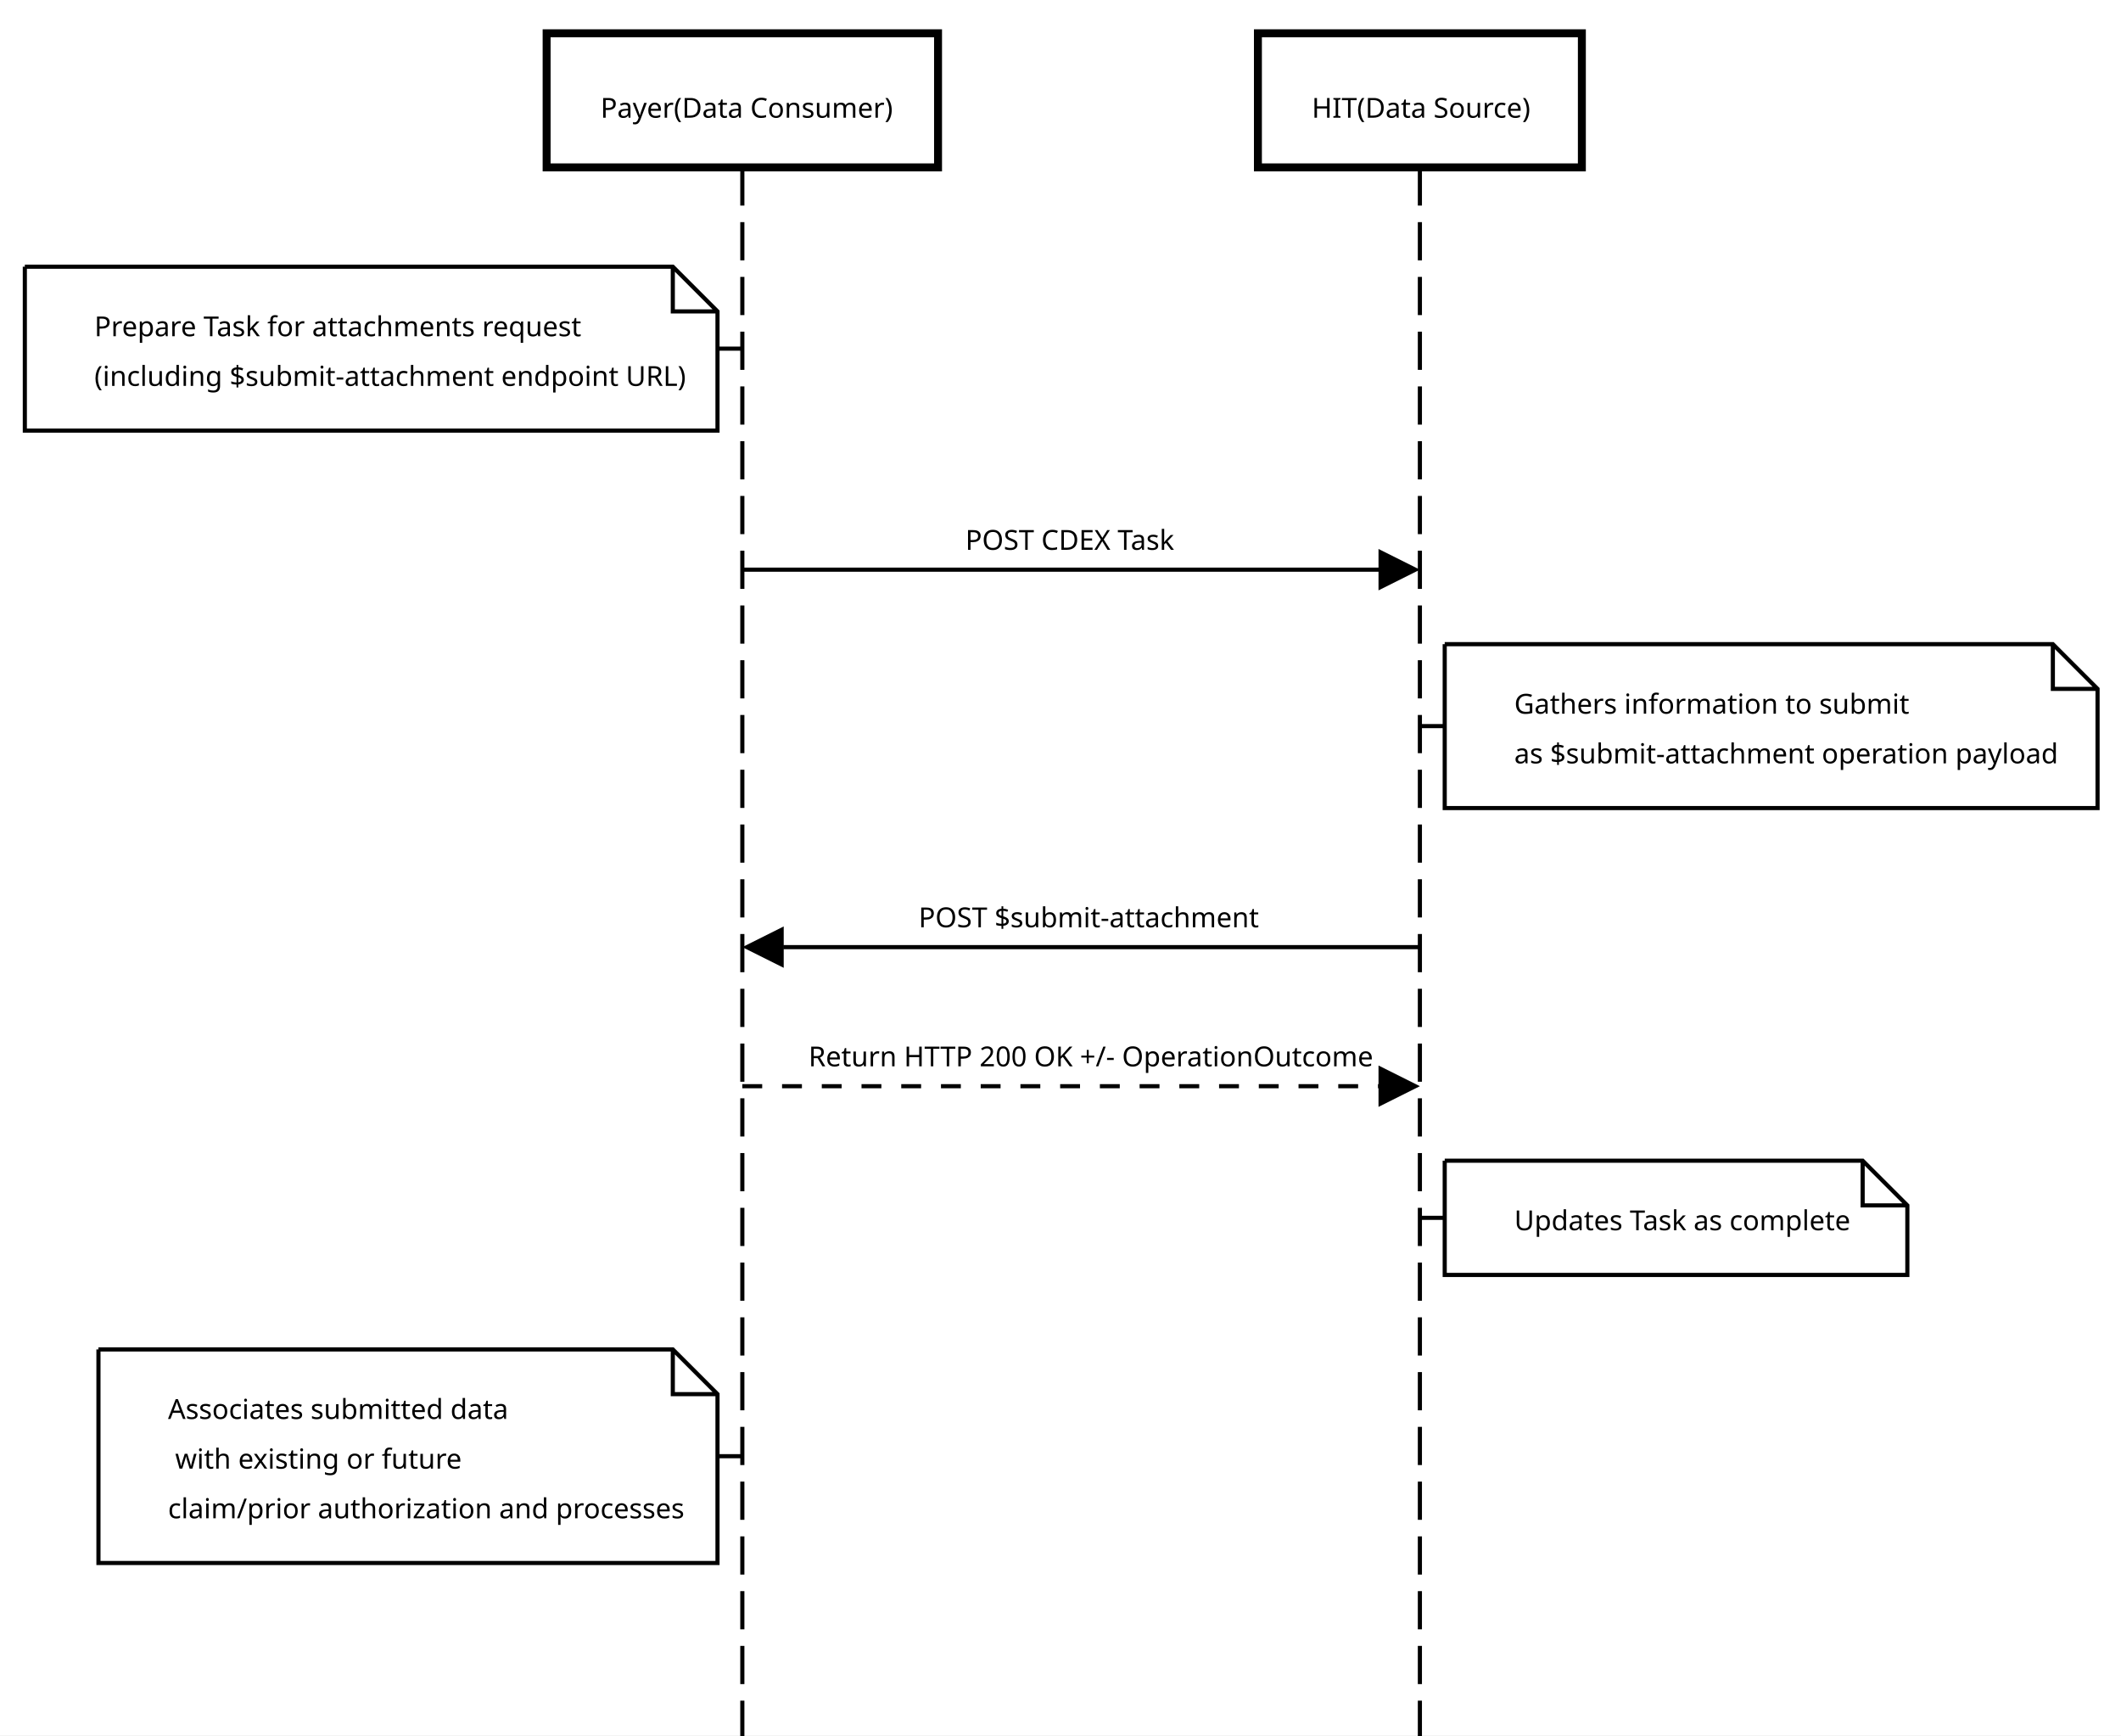
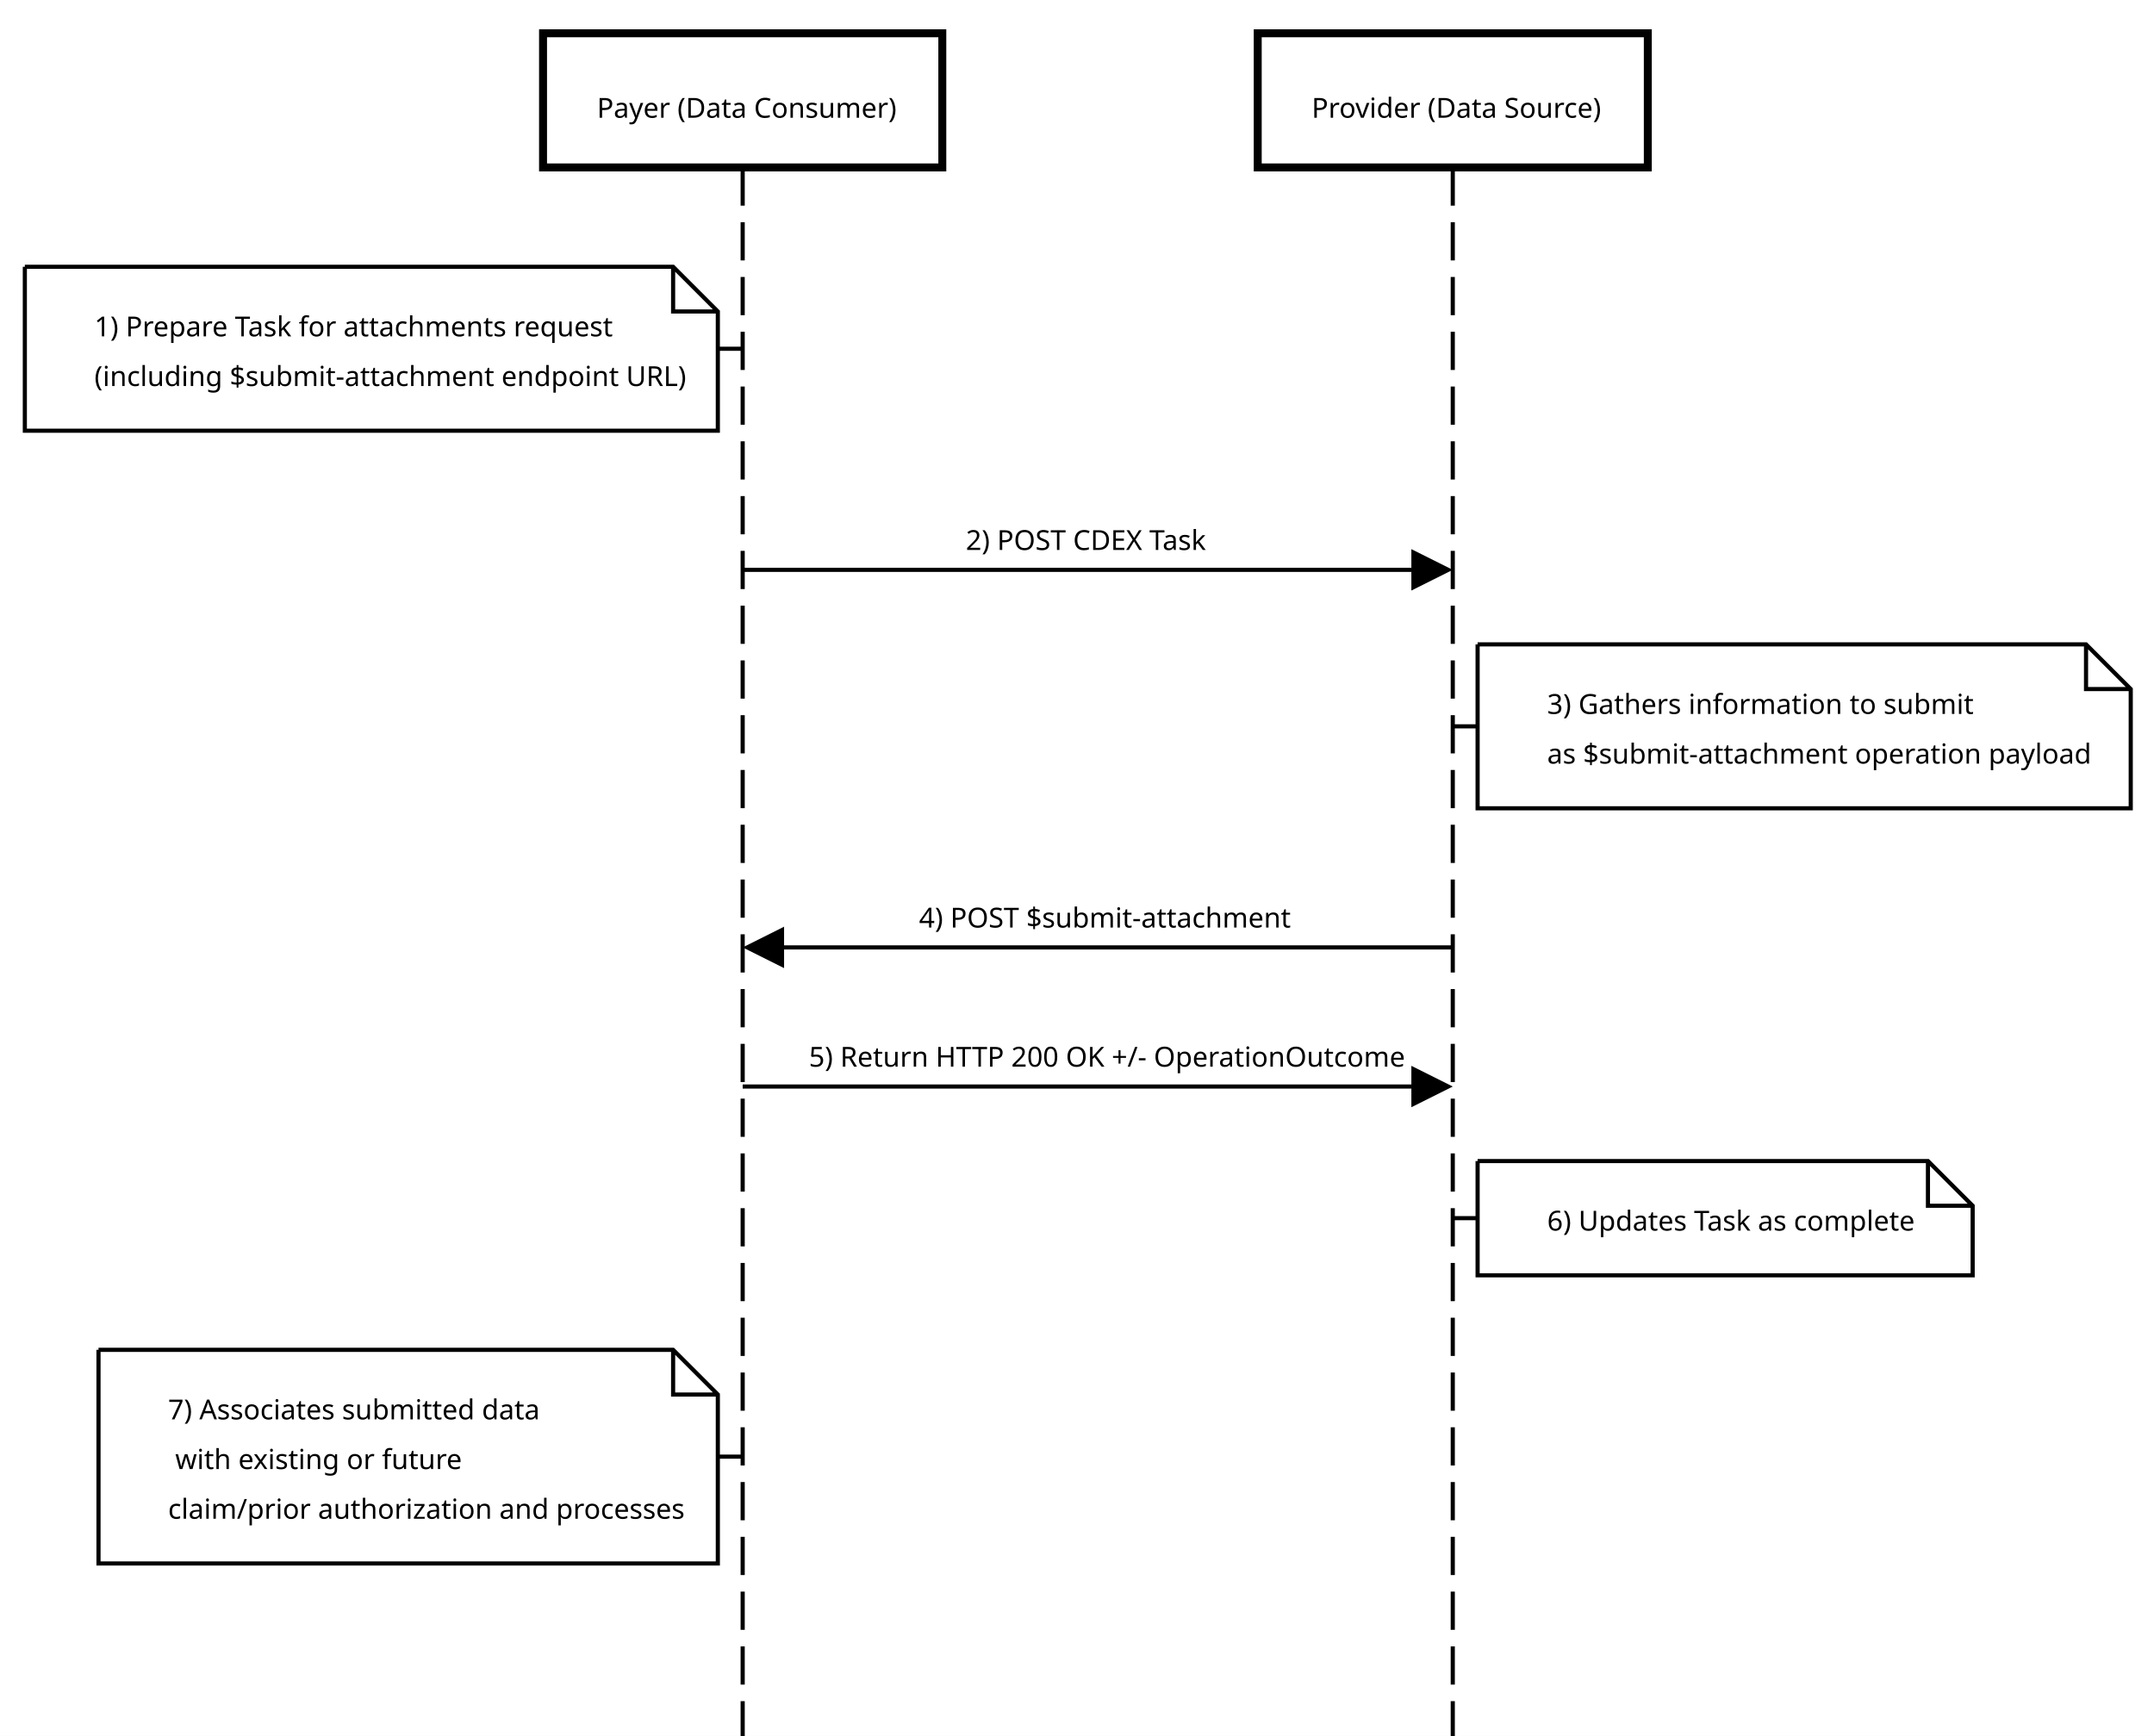
- <svg xmlns="http://www.w3.org/2000/svg" version="1.1" width="1127" height="922">
+ <svg xmlns="http://www.w3.org/2000/svg" version="1.1" width="1144" height="922">
  <defs />
  <g>
    <g />
    <g />
    <g />
    <g />
    <g />
    <g />
    <g />
    <g />
    <g />
    <g />
    <g />
    <g>
-       <rect fill="white" stroke="none" x="0" y="0" width="1127" height="922" />
+       <rect fill="white" stroke="none" x="0" y="0" width="1144" height="922" />
    </g>
    <g />
    <g>
      <path fill="none" stroke="black" paint-order="fill stroke markers" d=" M 394.439 88.926 L 394.439 922.776" stroke-miterlimit="10" stroke-width="2.199" stroke-dasharray="20.298,8.796" />
-       <path fill="none" stroke="black" paint-order="fill stroke markers" d=" M 754.462 88.926 L 754.462 922.776" stroke-miterlimit="10" stroke-width="2.199" stroke-dasharray="20.298,8.796" />
+       <path fill="none" stroke="black" paint-order="fill stroke markers" d=" M 771.57 88.926 L 771.57 922.776" stroke-miterlimit="10" stroke-width="2.199" stroke-dasharray="20.298,8.796" />
    </g>
    <g>
      <path fill="none" stroke="none" />
      <g>
-         <path fill="white" stroke="black" paint-order="fill stroke markers" d=" M 290.447 17.68 L 498.431 17.68 L 498.431 88.926 L 290.447 88.926 L 290.447 17.68 Z" stroke-miterlimit="10" stroke-width="4.222" stroke-dasharray="" />
+         <path fill="white" stroke="black" paint-order="fill stroke markers" d=" M 288.41 17.68 L 500.468 17.68 L 500.468 88.926 L 288.41 88.926 L 288.41 17.68 Z" stroke-miterlimit="10" stroke-width="4.222" stroke-dasharray="" />
      </g>
      <g>
        <g />
-         <text fill="black" stroke="none" font-family="sans-serif" font-size="11pt" font-style="normal" font-weight="normal" text-decoration="normal" x="319.078" y="62.539" text-anchor="start" dominant-baseline="alphabetic" xml:space="preserve">Payer(Data Consumer)</text>
+         <text fill="black" stroke="none" font-family="sans-serif" font-size="11pt" font-style="normal" font-weight="normal" text-decoration="normal" x="317.041" y="62.539" text-anchor="start" dominant-baseline="alphabetic" xml:space="preserve">Payer (Data Consumer)</text>
      </g>
      <path fill="none" stroke="none" />
      <g>
-         <path fill="white" stroke="black" paint-order="fill stroke markers" d=" M 668.398 17.68 L 840.527 17.68 L 840.527 88.926 L 668.398 88.926 L 668.398 17.68 Z" stroke-miterlimit="10" stroke-width="4.222" stroke-dasharray="" />
+         <path fill="white" stroke="black" paint-order="fill stroke markers" d=" M 667.983 17.68 L 875.158 17.68 L 875.158 88.926 L 667.983 88.926 L 667.983 17.68 Z" stroke-miterlimit="10" stroke-width="4.222" stroke-dasharray="" />
      </g>
      <g>
        <g />
-         <text fill="black" stroke="none" font-family="sans-serif" font-size="11pt" font-style="normal" font-weight="normal" text-decoration="normal" x="697.029" y="62.539" text-anchor="start" dominant-baseline="alphabetic" xml:space="preserve">HIT(Data Source)</text>
+         <text fill="black" stroke="none" font-family="sans-serif" font-size="11pt" font-style="normal" font-weight="normal" text-decoration="normal" x="696.613" y="62.539" text-anchor="start" dominant-baseline="alphabetic" xml:space="preserve">Provider (Data Source)</text>
      </g>
    </g>
    <g>
      <path fill="white" stroke="black" paint-order="fill stroke markers" d=" M 394.439 185.241 L 381.245 185.241 M 13.194 141.702 L 357.496 141.702 L 381.245 165.45 L 381.245 228.781 L 13.194 228.781 L 13.194 141.702 M 357.496 141.702 L 357.496 165.45 L 381.245 165.45" stroke-miterlimit="10" stroke-width="2.199" stroke-dasharray="" />
      <g>
-         <text fill="black" stroke="none" font-family="sans-serif" font-size="11pt" font-style="normal" font-weight="normal" text-decoration="normal" x="50.137" y="178.644" text-anchor="start" dominant-baseline="alphabetic" xml:space="preserve">Prepare Task for attachments request</text>
+         <text fill="black" stroke="none" font-family="sans-serif" font-size="11pt" font-style="normal" font-weight="normal" text-decoration="normal" x="50.137" y="178.644" text-anchor="start" dominant-baseline="alphabetic" xml:space="preserve">1) Prepare Task for attachments request</text>
        <text fill="black" stroke="none" font-family="sans-serif" font-size="11pt" font-style="normal" font-weight="normal" text-decoration="normal" x="50.137" y="205.032" text-anchor="start" dominant-baseline="alphabetic" xml:space="preserve">(including $submit-attachment endpoint URL)</text>
      </g>
      <g>
        <g>
-           <rect fill="white" stroke="none" x="508.989" y="268.362" width="130.923" height="34.304" />
+           <rect fill="white" stroke="none" x="508.989" y="268.362" width="148.031" height="34.304" />
        </g>
-         <text fill="black" stroke="none" font-family="sans-serif" font-size="11pt" font-style="normal" font-weight="normal" text-decoration="normal" x="512.947" y="292.111" text-anchor="start" dominant-baseline="alphabetic" xml:space="preserve">POST CDEX Task </text>
+         <text fill="black" stroke="none" font-family="sans-serif" font-size="11pt" font-style="normal" font-weight="normal" text-decoration="normal" x="512.947" y="292.111" text-anchor="start" dominant-baseline="alphabetic" xml:space="preserve">2) POST CDEX Task </text>
      </g>
      <g>
-         <path fill="none" stroke="black" paint-order="fill stroke markers" d=" M 394.439 302.666 L 732.737 302.666" stroke-miterlimit="10" stroke-width="2.199" stroke-dasharray="" />
-         <g transform="translate(754.4624,302.6662) translate(-754.4624,-302.6662)">
-           <path fill="black" stroke="none" paint-order="stroke fill markers" d=" M 732.473 291.671 L 754.462 302.666 L 732.473 313.661 Z" />
+         <path fill="none" stroke="black" paint-order="fill stroke markers" d=" M 394.439 302.666 L 749.845 302.666" stroke-miterlimit="10" stroke-width="2.199" stroke-dasharray="" />
+         <g transform="translate(771.5705,302.6662) translate(-771.5705,-302.6662)">
+           <path fill="black" stroke="none" paint-order="stroke fill markers" d=" M 749.581 291.671 L 771.57 302.666 L 749.581 313.661 Z" />
        </g>
      </g>
-       <path fill="white" stroke="black" paint-order="fill stroke markers" d=" M 754.462 385.787 L 767.656 385.787 M 767.656 342.248 L 1090.792 342.248 L 1114.541 365.997 L 1114.541 429.327 L 767.656 429.327 L 767.656 342.248 M 1090.792 342.248 L 1090.792 365.997 L 1114.541 365.997" stroke-miterlimit="10" stroke-width="2.199" stroke-dasharray="" />
+       <path fill="white" stroke="black" paint-order="fill stroke markers" d=" M 771.57 385.787 L 784.764 385.787 M 784.764 342.248 L 1107.9 342.248 L 1131.649 365.997 L 1131.649 429.327 L 784.764 429.327 L 784.764 342.248 M 1107.9 342.248 L 1107.9 365.997 L 1131.649 365.997" stroke-miterlimit="10" stroke-width="2.199" stroke-dasharray="" />
      <g>
-         <text fill="black" stroke="none" font-family="sans-serif" font-size="11pt" font-style="normal" font-weight="normal" text-decoration="normal" x="804.599" y="379.19" text-anchor="start" dominant-baseline="alphabetic" xml:space="preserve">Gathers information to submit</text>
-         <text fill="black" stroke="none" font-family="sans-serif" font-size="11pt" font-style="normal" font-weight="normal" text-decoration="normal" x="804.599" y="405.578" text-anchor="start" dominant-baseline="alphabetic" xml:space="preserve">as $submit-attachment operation payload </text>
+         <text fill="black" stroke="none" font-family="sans-serif" font-size="11pt" font-style="normal" font-weight="normal" text-decoration="normal" x="821.707" y="379.19" text-anchor="start" dominant-baseline="alphabetic" xml:space="preserve">3) Gathers information to submit</text>
+         <text fill="black" stroke="none" font-family="sans-serif" font-size="11pt" font-style="normal" font-weight="normal" text-decoration="normal" x="821.707" y="405.578" text-anchor="start" dominant-baseline="alphabetic" xml:space="preserve">as $submit-attachment operation payload </text>
      </g>
      <g>
        <g>
-           <rect fill="white" stroke="none" x="484.129" y="468.908" width="180.644" height="34.304" />
+           <rect fill="white" stroke="none" x="484.129" y="468.908" width="197.752" height="34.304" />
        </g>
-         <text fill="black" stroke="none" font-family="sans-serif" font-size="11pt" font-style="normal" font-weight="normal" text-decoration="normal" x="488.087" y="492.657" text-anchor="start" dominant-baseline="alphabetic" xml:space="preserve">POST $submit-attachment</text>
+         <text fill="black" stroke="none" font-family="sans-serif" font-size="11pt" font-style="normal" font-weight="normal" text-decoration="normal" x="488.087" y="492.657" text-anchor="start" dominant-baseline="alphabetic" xml:space="preserve">4) POST $submit-attachment</text>
      </g>
      <g>
-         <path fill="none" stroke="black" paint-order="fill stroke markers" d=" M 754.462 503.212 L 416.165 503.212" stroke-miterlimit="10" stroke-width="2.199" stroke-dasharray="" />
+         <path fill="none" stroke="black" paint-order="fill stroke markers" d=" M 771.57 503.212 L 416.165 503.212" stroke-miterlimit="10" stroke-width="2.199" stroke-dasharray="" />
        <g transform="translate(394.439,503.2122) translate(-394.439,-503.2122)">
          <path fill="black" stroke="none" paint-order="stroke fill markers" d=" M 416.429 492.217 L 394.439 503.212 L 416.429 514.207 Z" />
        </g>
      </g>
      <g>
        <g>
-           <rect fill="white" stroke="none" x="425.664" y="542.794" width="297.573" height="34.304" />
+           <rect fill="white" stroke="none" x="425.664" y="542.794" width="314.681" height="34.304" />
        </g>
-         <text fill="black" stroke="none" font-family="sans-serif" font-size="11pt" font-style="normal" font-weight="normal" text-decoration="normal" x="429.622" y="566.543" text-anchor="start" dominant-baseline="alphabetic" xml:space="preserve">Return HTTP 200 OK +/- OperationOutcome</text>
+         <text fill="black" stroke="none" font-family="sans-serif" font-size="11pt" font-style="normal" font-weight="normal" text-decoration="normal" x="429.622" y="566.543" text-anchor="start" dominant-baseline="alphabetic" xml:space="preserve">5) Return HTTP 200 OK +/- OperationOutcome</text>
      </g>
      <g>
-         <path fill="none" stroke="black" paint-order="fill stroke markers" d=" M 394.439 577.098 L 732.737 577.098" stroke-miterlimit="10" stroke-width="2.199" stroke-dasharray="10.555" />
-         <g transform="translate(754.4624,577.0976) translate(-754.4624,-577.0976)">
-           <path fill="black" stroke="none" paint-order="stroke fill markers" d=" M 732.473 566.103 L 754.462 577.098 L 732.473 588.092 Z" />
+         <path fill="none" stroke="black" paint-order="fill stroke markers" d=" M 394.439 577.098 L 749.845 577.098" stroke-miterlimit="10" stroke-width="2.199" stroke-dasharray="" />
+         <g transform="translate(771.5705,577.0976) translate(-771.5705,-577.0976)">
+           <path fill="black" stroke="none" paint-order="stroke fill markers" d=" M 749.581 566.103 L 771.57 577.098 L 749.581 588.092 Z" />
        </g>
      </g>
-       <path fill="white" stroke="black" paint-order="fill stroke markers" d=" M 754.462 647.025 L 767.656 647.025 M 767.656 616.679 L 989.725 616.679 L 1013.474 640.428 L 1013.474 677.371 L 767.656 677.371 L 767.656 616.679 M 989.725 616.679 L 989.725 640.428 L 1013.474 640.428" stroke-miterlimit="10" stroke-width="2.199" stroke-dasharray="" />
+       <path fill="white" stroke="black" paint-order="fill stroke markers" d=" M 771.57 647.025 L 784.764 647.025 M 784.764 616.679 L 1023.942 616.679 L 1047.69 640.428 L 1047.69 677.371 L 784.764 677.371 L 784.764 616.679 M 1023.942 616.679 L 1023.942 640.428 L 1047.69 640.428" stroke-miterlimit="10" stroke-width="2.199" stroke-dasharray="" />
      <g>
-         <text fill="black" stroke="none" font-family="sans-serif" font-size="11pt" font-style="normal" font-weight="normal" text-decoration="normal" x="804.599" y="653.622" text-anchor="start" dominant-baseline="alphabetic" xml:space="preserve">Updates Task as complete</text>
+         <text fill="black" stroke="none" font-family="sans-serif" font-size="11pt" font-style="normal" font-weight="normal" text-decoration="normal" x="821.707" y="653.622" text-anchor="start" dominant-baseline="alphabetic" xml:space="preserve">6) Updates Task as complete</text>
      </g>
      <path fill="white" stroke="black" paint-order="fill stroke markers" d=" M 394.439 773.685 L 381.245 773.685 M 52.313 716.952 L 357.496 716.952 L 381.245 740.701 L 381.245 830.419 L 52.313 830.419 L 52.313 716.952 M 357.496 716.952 L 357.496 740.701 L 381.245 740.701" stroke-miterlimit="10" stroke-width="2.199" stroke-dasharray="" />
      <g>
-         <text fill="black" stroke="none" font-family="sans-serif" font-size="11pt" font-style="normal" font-weight="normal" text-decoration="normal" x="89.256" y="753.895" text-anchor="start" dominant-baseline="alphabetic" xml:space="preserve">Associates submitted data</text>
+         <text fill="black" stroke="none" font-family="sans-serif" font-size="11pt" font-style="normal" font-weight="normal" text-decoration="normal" x="89.256" y="753.895" text-anchor="start" dominant-baseline="alphabetic" xml:space="preserve">7) Associates submitted data</text>
        <text fill="black" stroke="none" font-family="sans-serif" font-size="11pt" font-style="normal" font-weight="normal" text-decoration="normal" x="89.256" y="780.282" text-anchor="start" dominant-baseline="alphabetic" xml:space="preserve"> with existing or future</text>
        <text fill="black" stroke="none" font-family="sans-serif" font-size="11pt" font-style="normal" font-weight="normal" text-decoration="normal" x="89.256" y="806.67" text-anchor="start" dominant-baseline="alphabetic" xml:space="preserve">claim/prior authorization and processes</text>
      </g>
    </g>
    <g />
    <g />
  </g>
</svg>
